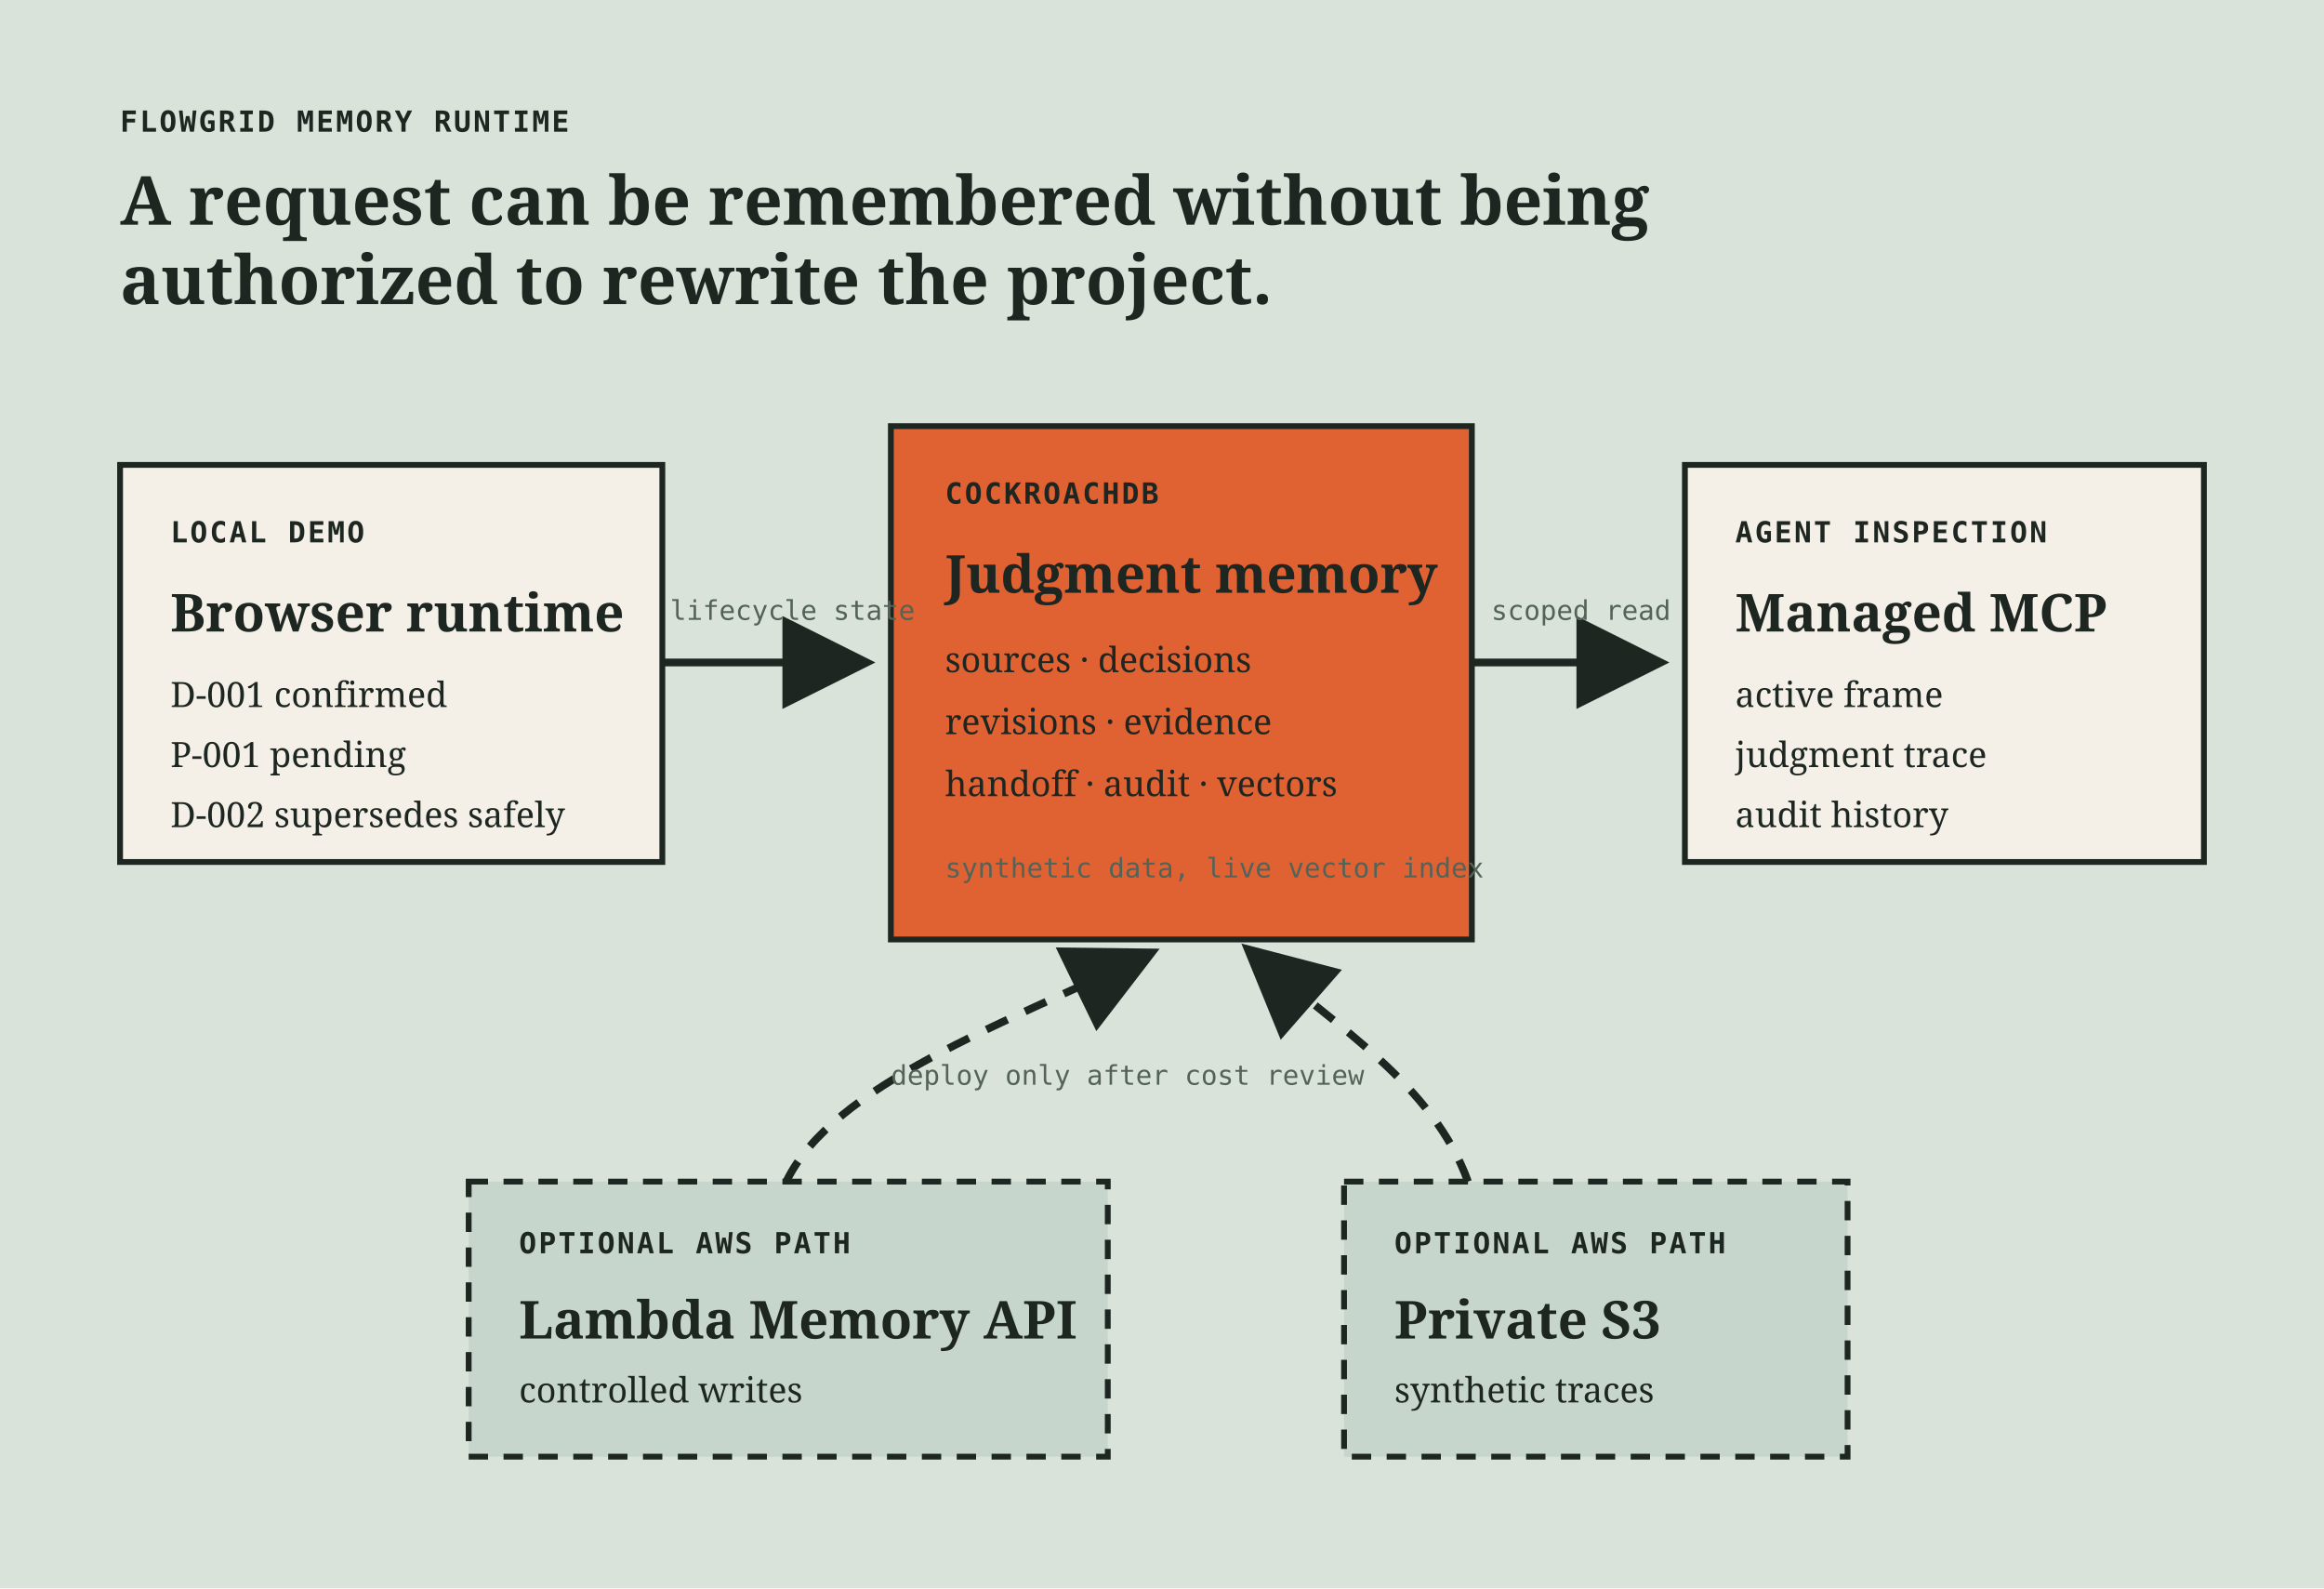
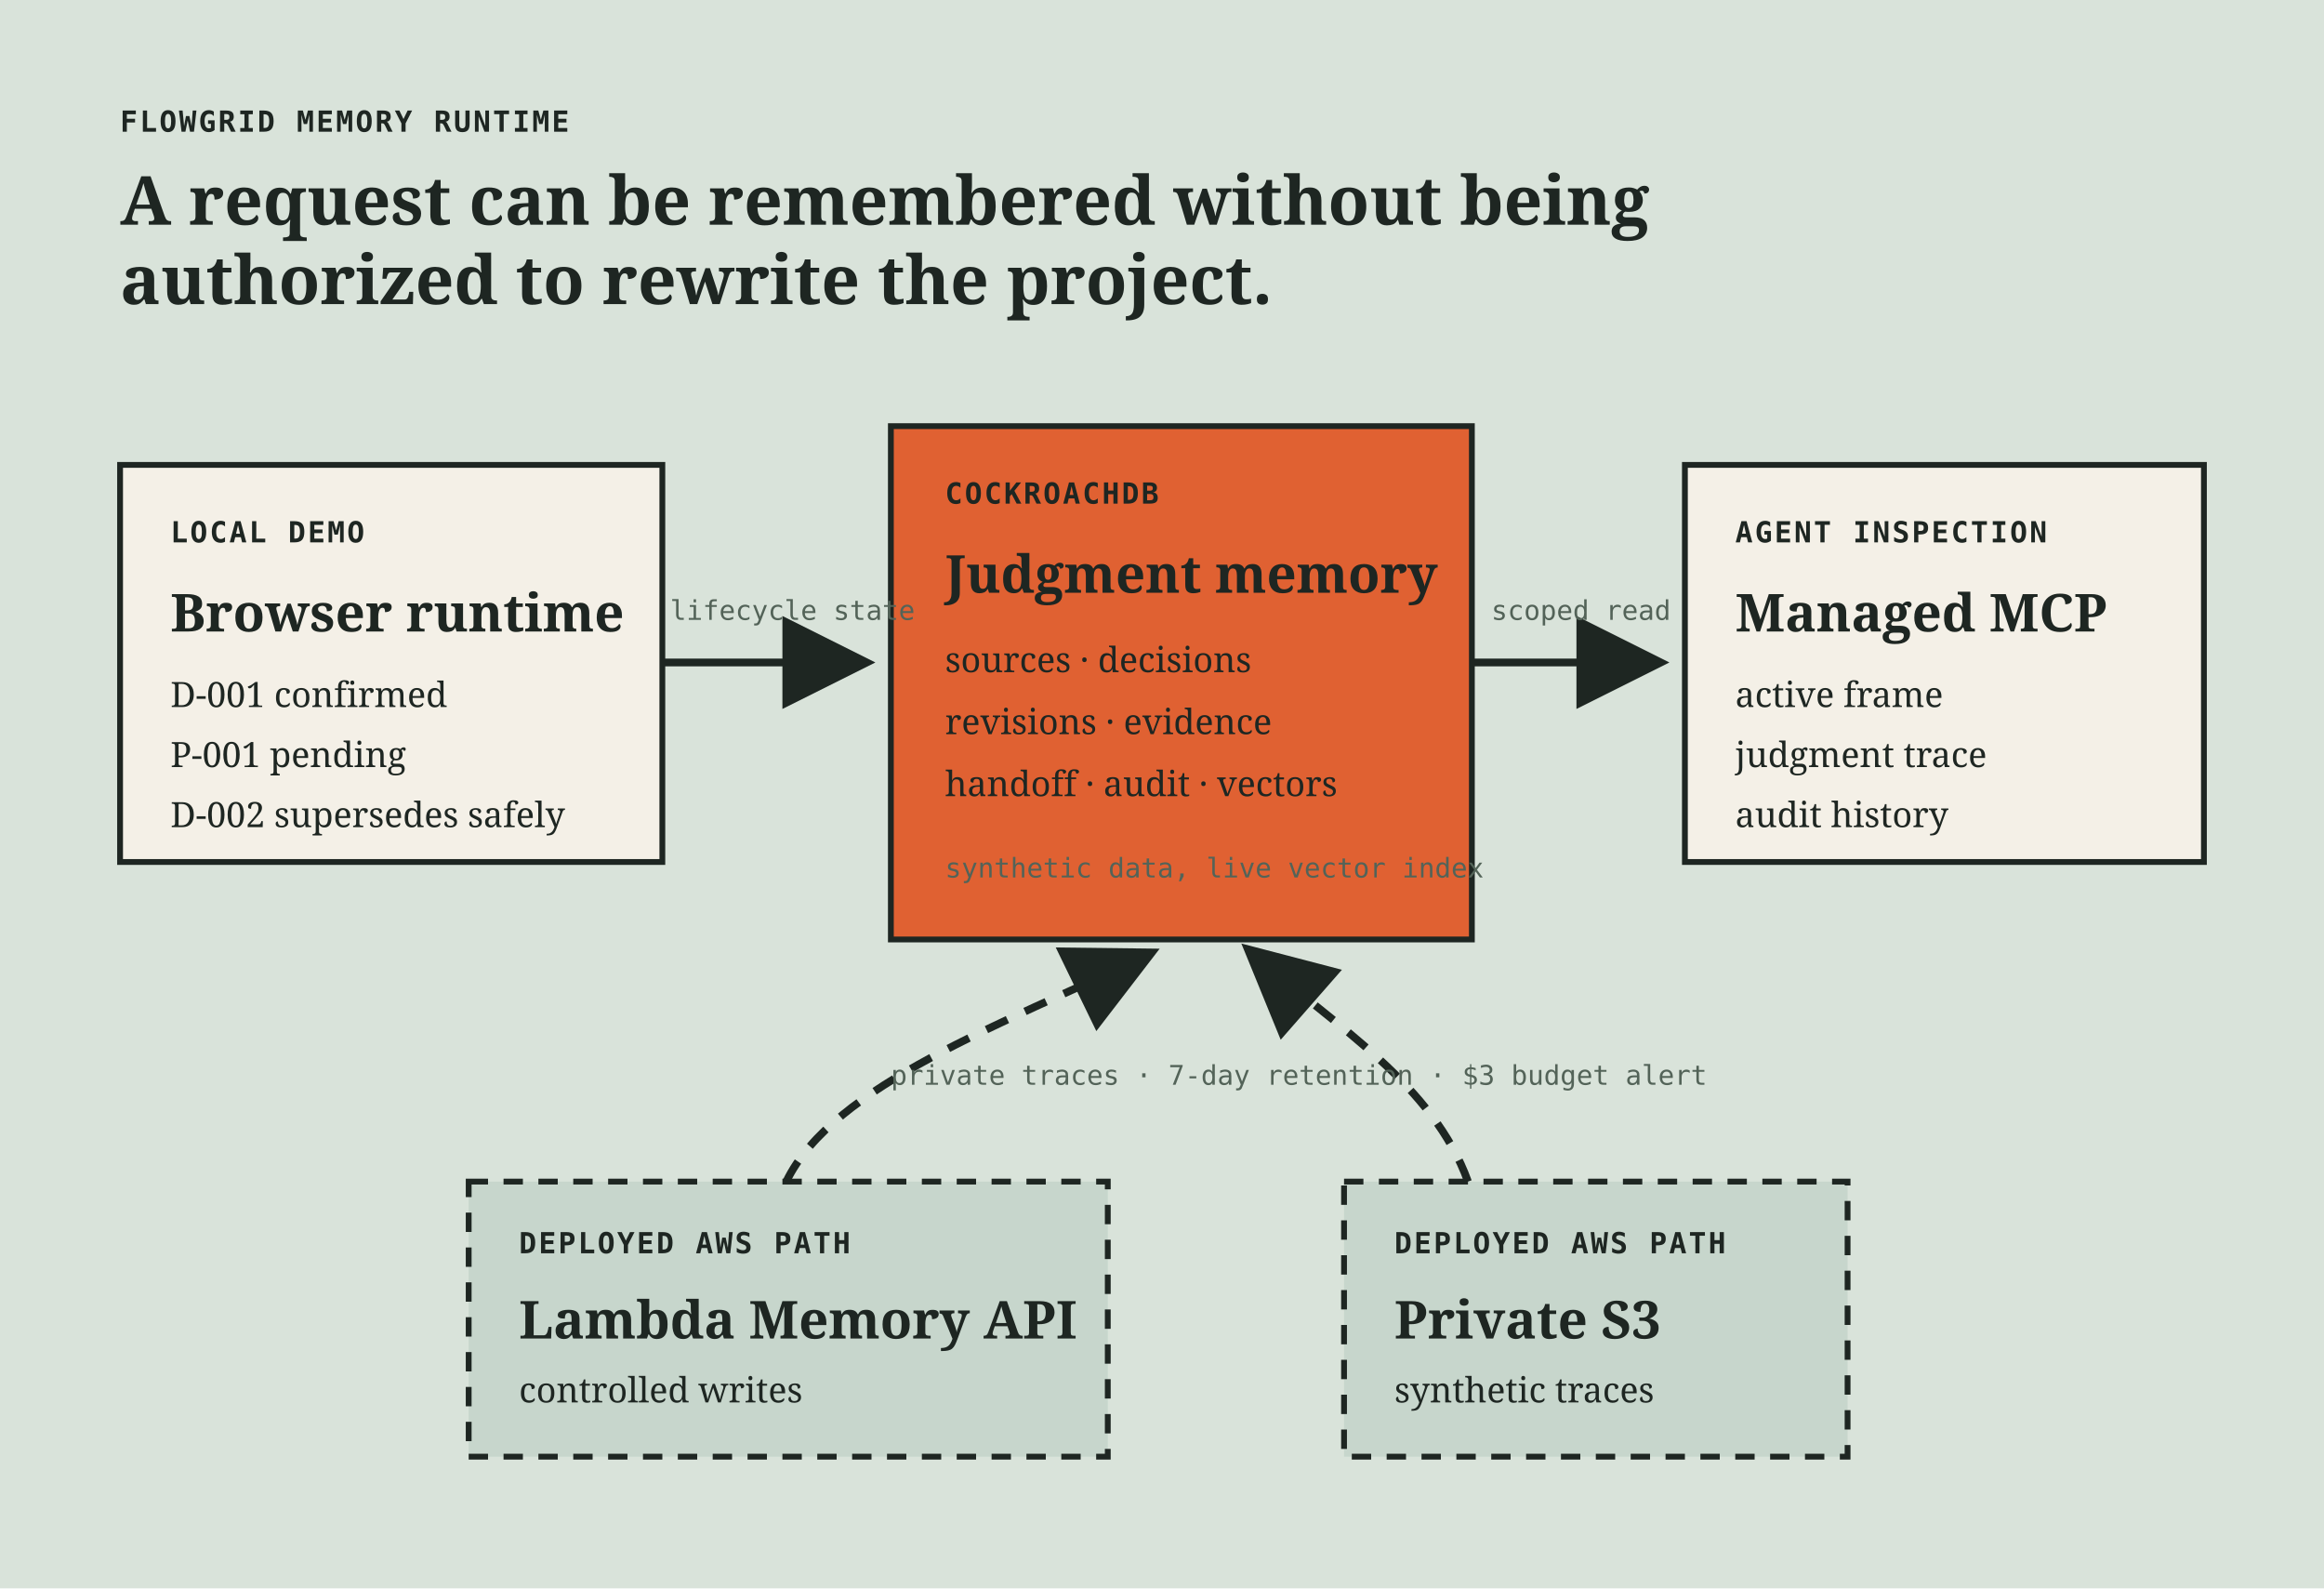
<svg xmlns="http://www.w3.org/2000/svg" width="1200" height="820" viewBox="0 0 1200 820" role="img" aria-labelledby="title desc">
  <style>
    .bg { fill: #d9e3da; }
    .panel { fill: #f4f0e7; stroke: #1e2622; stroke-width: 3; }
    .cloud { fill: #c7d6cc; stroke: #1e2622; stroke-width: 3; stroke-dasharray: 10 8; }
    .db { fill: #e06132; stroke: #1e2622; stroke-width: 3; }
    .mono { fill: #1e2622; font-family: monospace; font-size: 15px; font-weight: 700; letter-spacing: 1.1px; }
    .title { fill: #1e2622; font-family: Georgia, serif; font-size: 35px; font-weight: 700; }
    .label { fill: #1e2622; font-family: Georgia, serif; font-size: 27px; font-weight: 700; }
    .body { fill: #1e2622; font-family: Georgia, serif; font-size: 18px; }
    .small { fill: #536358; font-family: monospace; font-size: 14px; }
    .arrow { fill: none; stroke: #1e2622; stroke-width: 4; marker-end: url(#head); }
    .dash { fill: none; stroke: #1e2622; stroke-width: 4; stroke-dasharray: 12 10; marker-end: url(#head); }
  </style>
  <defs>
    <marker id="head" markerWidth="12" markerHeight="12" refX="9" refY="6" orient="auto">
      <path d="M0,0 L12,6 L0,12 Z" fill="#1e2622" />
    </marker>
  </defs>
  <rect class="bg" width="1200" height="820" />
  <text x="62" y="68" class="mono">FLOWGRID MEMORY RUNTIME</text>
  <text x="62" y="116" class="title">A request can be remembered without being</text>
  <text x="62" y="157" class="title">authorized to rewrite the project.</text>
  <rect x="62" y="240" width="280" height="205" class="panel" />
  <text x="88" y="280" class="mono">LOCAL DEMO</text>
  <text x="88" y="326" class="label">Browser runtime</text>
  <text x="88" y="365" class="body">D-001 confirmed</text>
  <text x="88" y="396" class="body">P-001 pending</text>
  <text x="88" y="427" class="body">D-002 supersedes safely</text>
  <rect x="460" y="220" width="300" height="265" class="db" />
  <text x="488" y="260" class="mono">COCKROACHDB</text>
  <text x="488" y="306" class="label">Judgment memory</text>
  <text x="488" y="347" class="body">sources · decisions</text>
  <text x="488" y="379" class="body">revisions · evidence</text>
  <text x="488" y="411" class="body">handoff · audit · vectors</text>
  <text x="488" y="453" class="small">synthetic data, live vector index</text>
  <rect x="870" y="240" width="268" height="205" class="panel" />
  <text x="896" y="280" class="mono">AGENT INSPECTION</text>
  <text x="896" y="326" class="label">Managed MCP</text>
  <text x="896" y="365" class="body">active frame</text>
  <text x="896" y="396" class="body">judgment trace</text>
  <text x="896" y="427" class="body">audit history</text>
  <path d="M342 342 H440" class="arrow" />
  <path d="M760 342 H850" class="arrow" />
  <text x="346" y="320" class="small">lifecycle state</text>
  <text x="770" y="320" class="small">scoped read</text>
  <rect x="242" y="610" width="330" height="142" class="cloud" />
-   <text x="268" y="647" class="mono">OPTIONAL AWS PATH</text>
+   <text x="268" y="647" class="mono">DEPLOYED AWS PATH</text>
  <text x="268" y="691" class="label">Lambda Memory API</text>
  <text x="268" y="724" class="body">controlled writes</text>
  <rect x="694" y="610" width="260" height="142" class="cloud" />
-   <text x="720" y="647" class="mono">OPTIONAL AWS PATH</text>
+   <text x="720" y="647" class="mono">DEPLOYED AWS PATH</text>
  <text x="720" y="691" class="label">Private S3</text>
  <text x="720" y="724" class="body">synthetic traces</text>
  <path d="M406 610 C430 560 520 528 588 495" class="dash" />
  <path d="M758 610 C740 560 690 530 650 495" class="dash" />
-   <text x="460" y="560" class="small">deploy only after cost review</text>
+   <text x="460" y="560" class="small">private traces · 7-day retention · $3 budget alert</text>
</svg>
